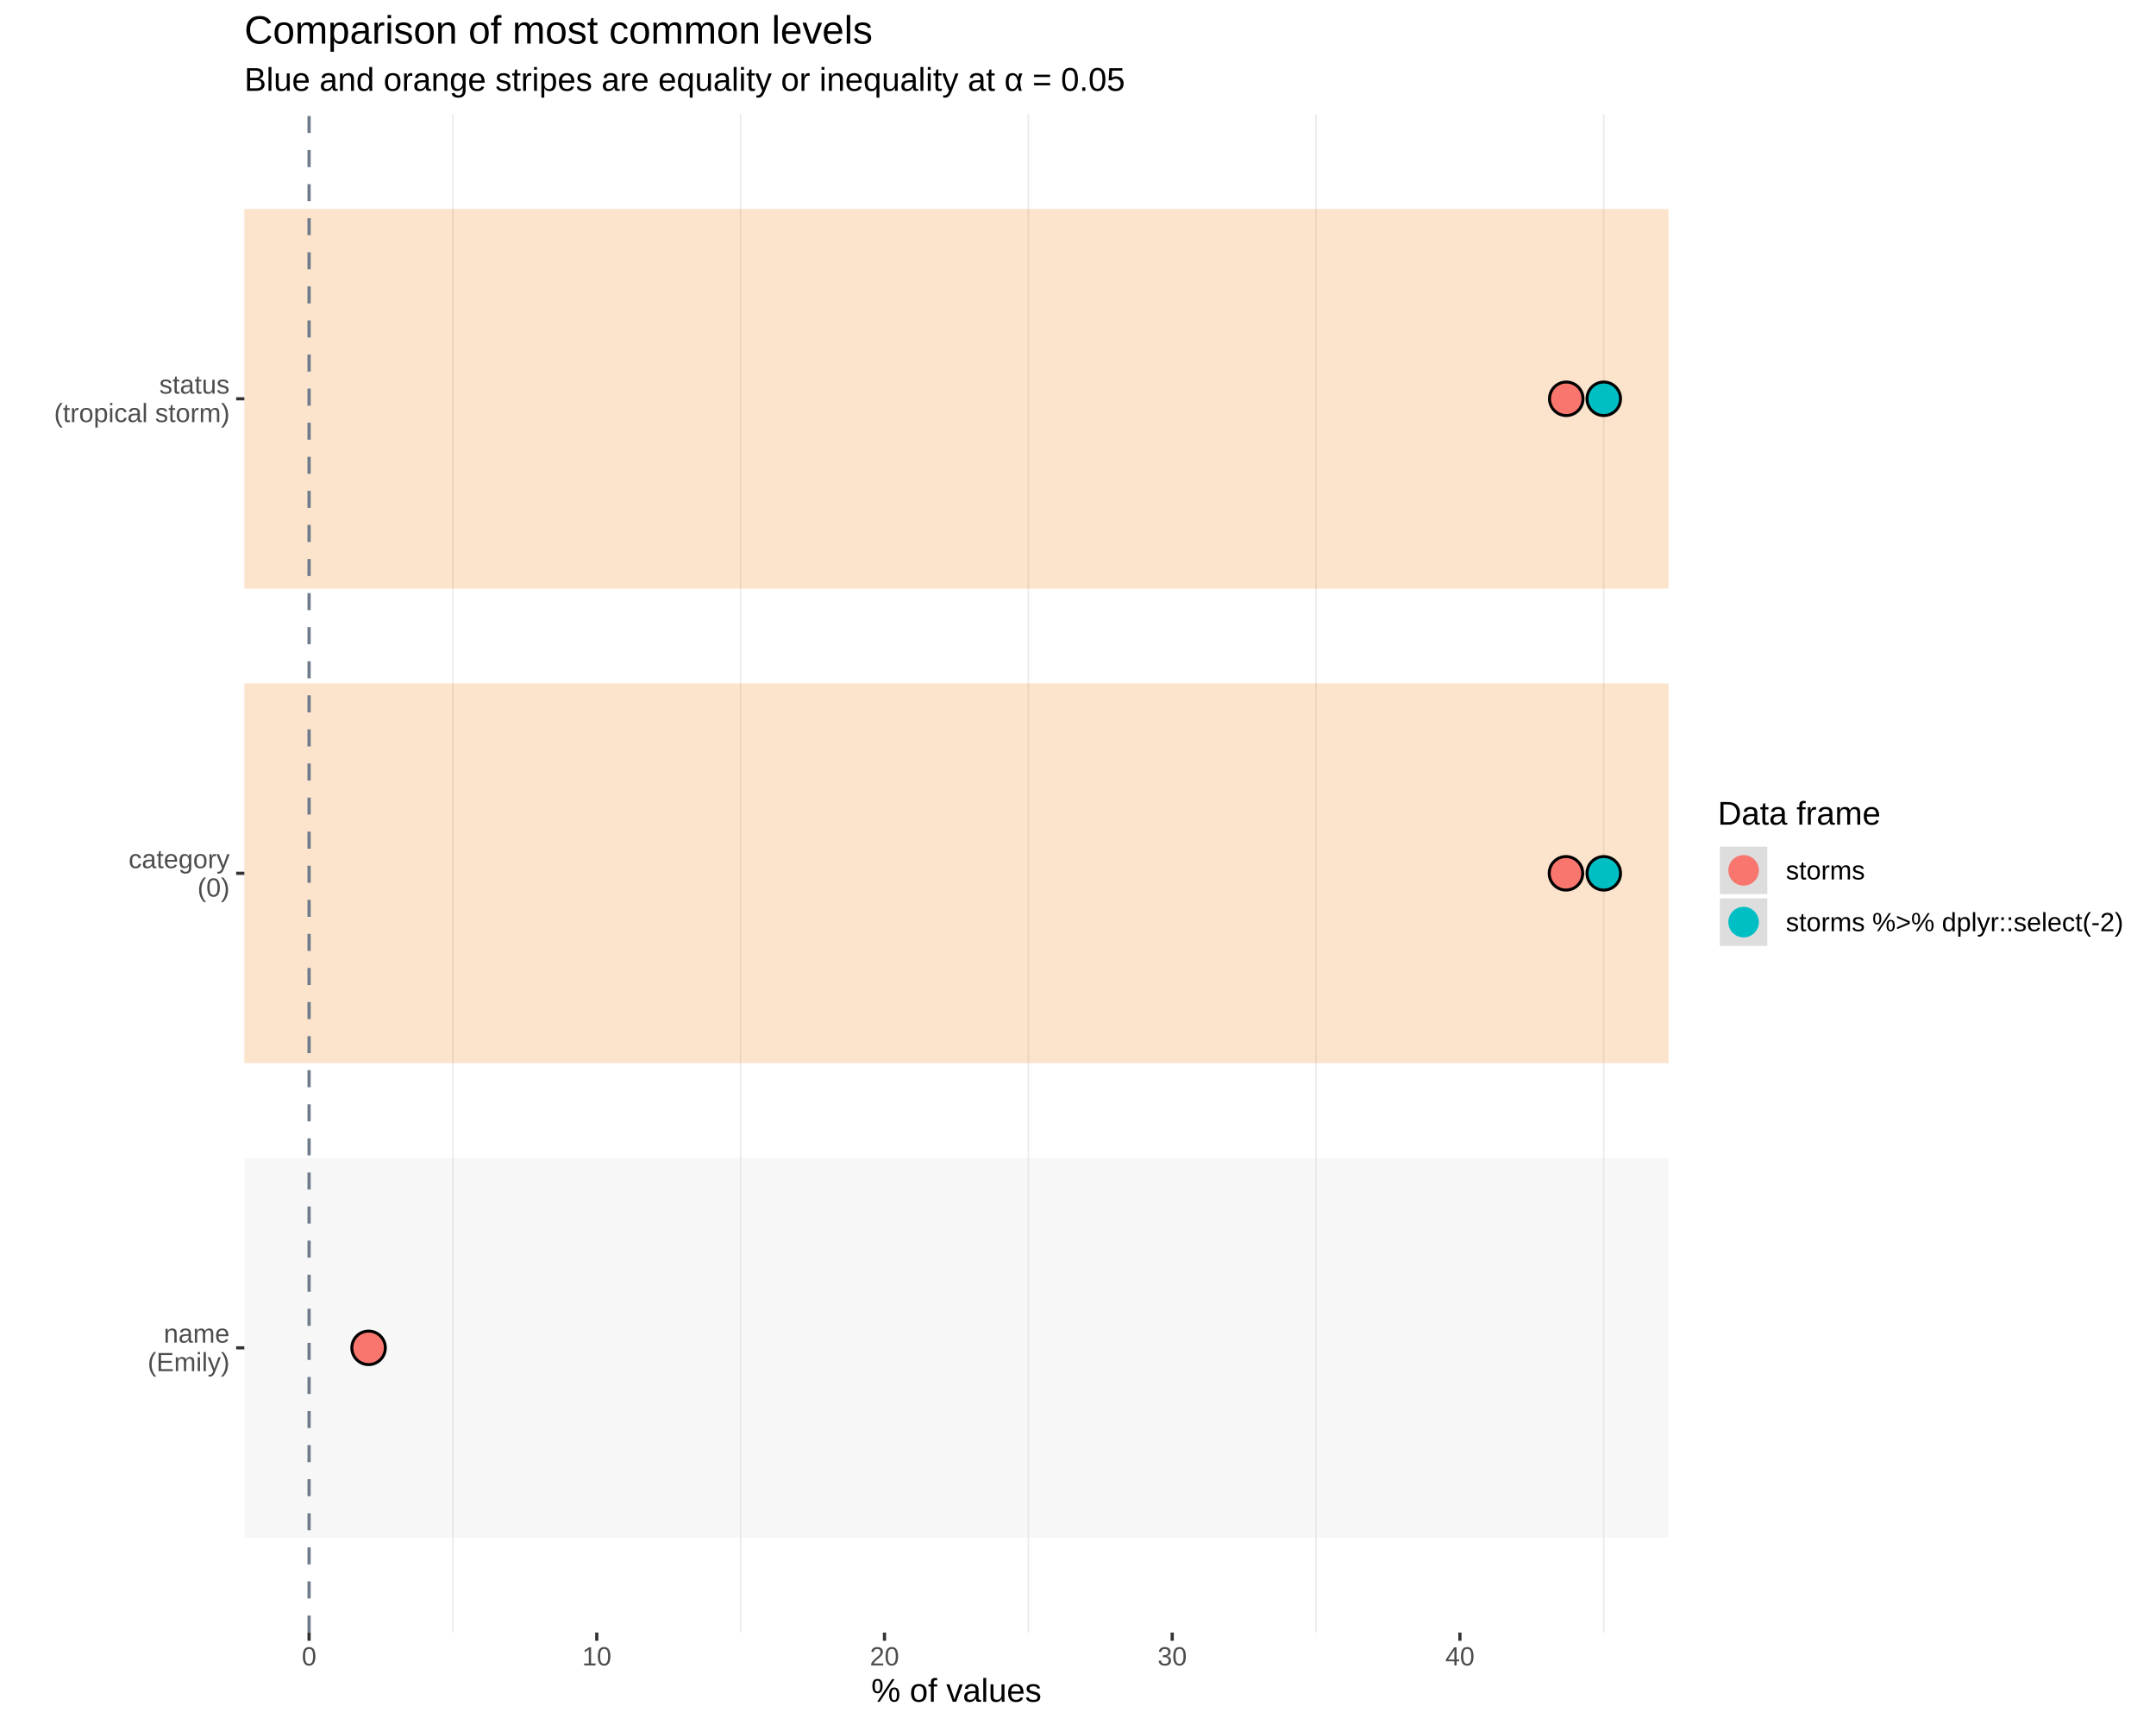
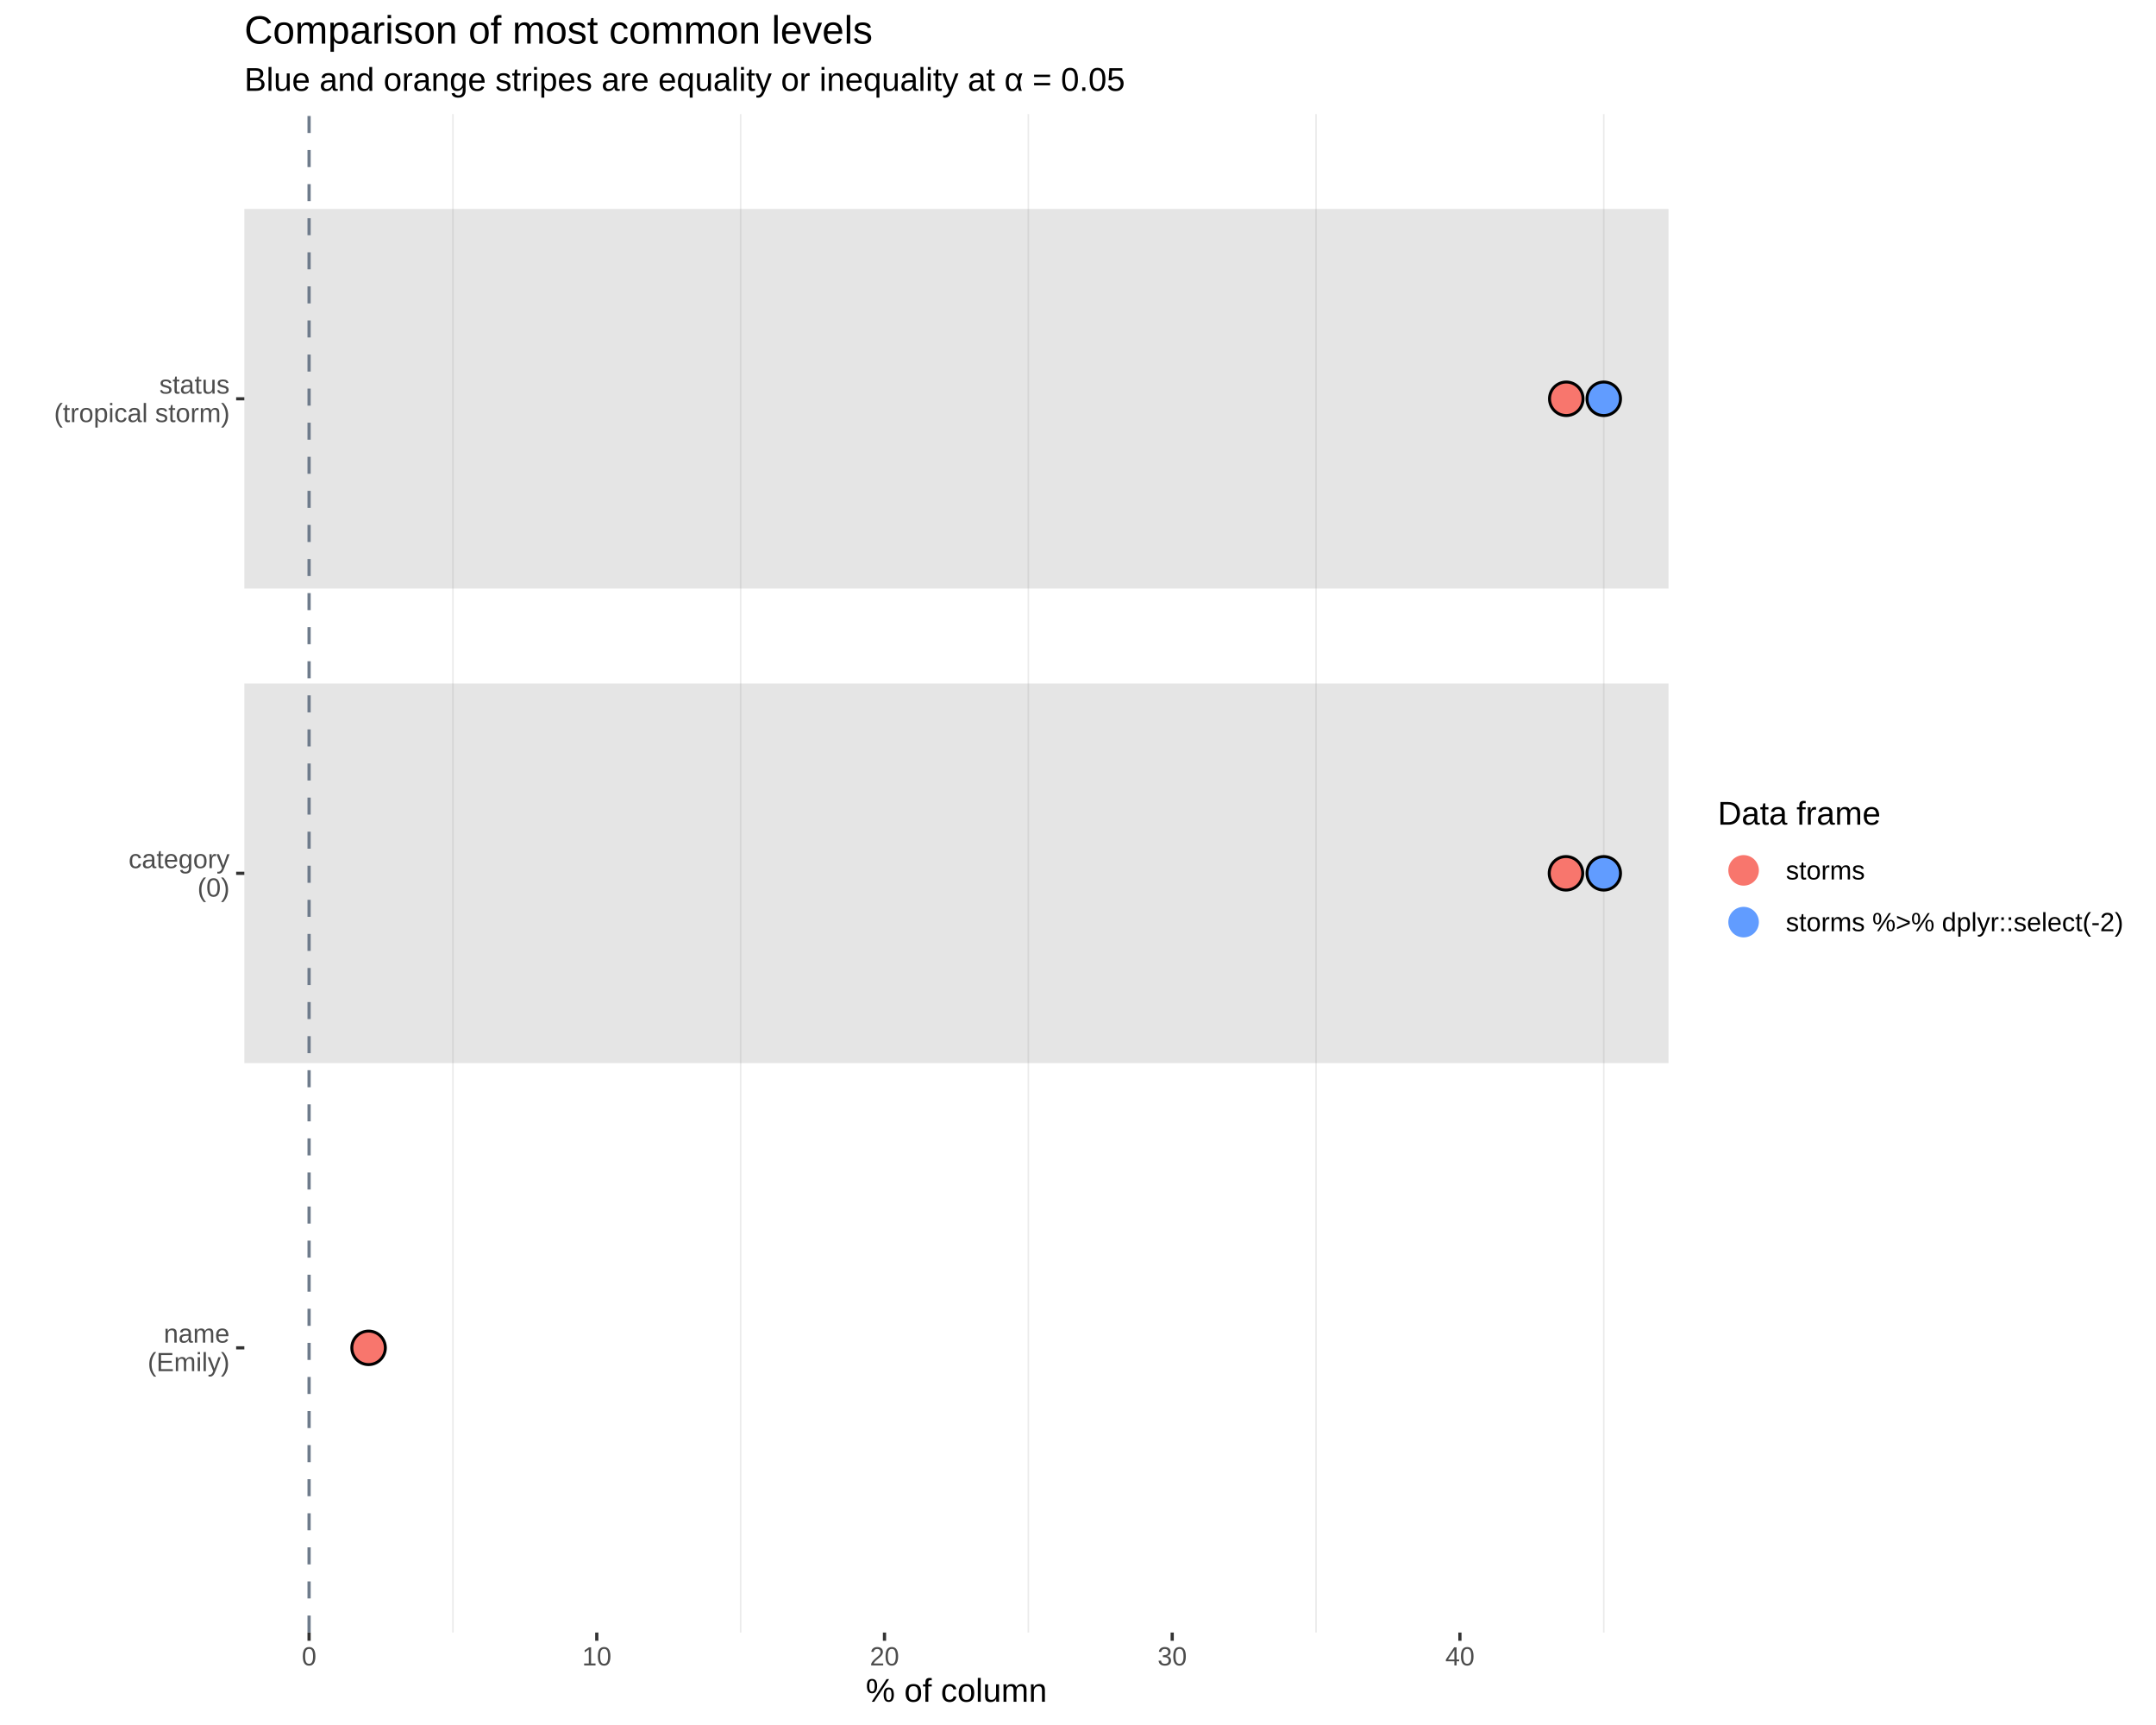
<svg xmlns="http://www.w3.org/2000/svg" viewBox="0 0 720.00 576.00">
  <defs>
    <style type="text/css">
    line, polyline, polygon, path, rect, circle {
      fill: none;
      stroke: #000000;
      stroke-linecap: round;
      stroke-linejoin: round;
      stroke-miterlimit: 10.00;
    }
  </style>
  </defs>
  <rect width="100%" height="100%" style="stroke: none; fill: #FFFFFF;" />
  <rect x="0.00" y="0.00" width="720.00" height="576.00" style="stroke-width: 1.07; stroke: #FFFFFF; fill: #FFFFFF;" />
  <defs>
    <clipPath id="cpODEuNjB8NTU3LjIwfDU0NS4xM3wzOC4wOQ==">
      <rect x="81.60" y="38.09" width="475.60" height="507.04" />
    </clipPath>
  </defs>
  <rect x="81.60" y="38.09" width="475.60" height="507.04" style="stroke-width: 1.07; stroke: none; fill: #FFFFFF;" clip-path="url(#cpODEuNjB8NTU3LjIwfDU0NS4xM3wzOC4wOQ==)" />
  <polyline points="151.26,545.13 151.26,38.09 " style="stroke-width: 0.53; stroke: #EBEBEB; stroke-linecap: butt;" clip-path="url(#cpODEuNjB8NTU3LjIwfDU0NS4xM3wzOC4wOQ==)" />
  <polyline points="247.34,545.13 247.34,38.09 " style="stroke-width: 0.53; stroke: #EBEBEB; stroke-linecap: butt;" clip-path="url(#cpODEuNjB8NTU3LjIwfDU0NS4xM3wzOC4wOQ==)" />
  <polyline points="343.42,545.13 343.42,38.09 " style="stroke-width: 0.53; stroke: #EBEBEB; stroke-linecap: butt;" clip-path="url(#cpODEuNjB8NTU3LjIwfDU0NS4xM3wzOC4wOQ==)" />
  <polyline points="439.50,545.13 439.50,38.09 " style="stroke-width: 0.53; stroke: #EBEBEB; stroke-linecap: butt;" clip-path="url(#cpODEuNjB8NTU3LjIwfDU0NS4xM3wzOC4wOQ==)" />
  <polyline points="535.58,545.13 535.58,38.09 " style="stroke-width: 0.53; stroke: #EBEBEB; stroke-linecap: butt;" clip-path="url(#cpODEuNjB8NTU3LjIwfDU0NS4xM3wzOC4wOQ==)" />
-   <rect x="-857.58" y="386.68" width="2882.42" height="126.76" style="stroke-width: 1.07; stroke: none; stroke-linecap: square; stroke-linejoin: miter; fill: #D9D9D9; fill-opacity: 0.20;" clip-path="url(#cpODEuNjB8NTU3LjIwfDU0NS4xM3wzOC4wOQ==)" />
-   <rect x="-857.58" y="228.23" width="2882.42" height="126.76" style="stroke-width: 1.07; stroke: none; stroke-linecap: square; stroke-linejoin: miter; fill: #EE7600; fill-opacity: 0.20;" clip-path="url(#cpODEuNjB8NTU3LjIwfDU0NS4xM3wzOC4wOQ==)" />
-   <rect x="-857.58" y="69.78" width="2882.42" height="126.76" style="stroke-width: 1.07; stroke: none; stroke-linecap: square; stroke-linejoin: miter; fill: #EE7600; fill-opacity: 0.20;" clip-path="url(#cpODEuNjB8NTU3LjIwfDU0NS4xM3wzOC4wOQ==)" />
-   <rect x="-857.58" y="-88.66" width="2882.42" height="126.76" style="stroke-width: 1.07; stroke: none; stroke-linecap: square; stroke-linejoin: miter; fill: #D9D9D9; fill-opacity: 0.20;" clip-path="url(#cpODEuNjB8NTU3LjIwfDU0NS4xM3wzOC4wOQ==)" />
+   <rect x="-857.58" y="386.68" width="2882.42" height="126.76" style="stroke-width: 1.07; stroke: none; stroke-linecap: square; stroke-linejoin: miter;" clip-path="url(#cpODEuNjB8NTU3LjIwfDU0NS4xM3wzOC4wOQ==)" />
+   <rect x="-857.58" y="228.23" width="2882.42" height="126.76" style="stroke-width: 1.07; stroke: none; stroke-linecap: square; stroke-linejoin: miter; fill: #7F7F7F; fill-opacity: 0.20;" clip-path="url(#cpODEuNjB8NTU3LjIwfDU0NS4xM3wzOC4wOQ==)" />
+   <rect x="-857.58" y="69.78" width="2882.42" height="126.76" style="stroke-width: 1.07; stroke: none; stroke-linecap: square; stroke-linejoin: miter; fill: #7F7F7F; fill-opacity: 0.20;" clip-path="url(#cpODEuNjB8NTU3LjIwfDU0NS4xM3wzOC4wOQ==)" />
+   <rect x="-857.58" y="-88.66" width="2882.42" height="126.76" style="stroke-width: 1.07; stroke: none; stroke-linecap: square; stroke-linejoin: miter;" clip-path="url(#cpODEuNjB8NTU3LjIwfDU0NS4xM3wzOC4wOQ==)" />
  <line x1="103.22" y1="545.13" x2="103.22" y2="38.09" style="stroke-width: 1.07; stroke: #6E7B8B; stroke-dasharray: 5.69,5.69; stroke-linecap: butt;" clip-path="url(#cpODEuNjB8NTU3LjIwfDU0NS4xM3wzOC4wOQ==)" />
  <circle cx="535.58" cy="291.61" r="4.30pt" style="stroke-width: 0.71; fill: #000000;" clip-path="url(#cpODEuNjB8NTU3LjIwfDU0NS4xM3wzOC4wOQ==)" />
  <circle cx="535.58" cy="133.16" r="4.30pt" style="stroke-width: 0.71; fill: #000000;" clip-path="url(#cpODEuNjB8NTU3LjIwfDU0NS4xM3wzOC4wOQ==)" />
  <circle cx="123.09" cy="450.06" r="4.30pt" style="stroke-width: 0.71; fill: #000000;" clip-path="url(#cpODEuNjB8NTU3LjIwfDU0NS4xM3wzOC4wOQ==)" />
  <circle cx="522.96" cy="291.61" r="4.30pt" style="stroke-width: 0.71; fill: #000000;" clip-path="url(#cpODEuNjB8NTU3LjIwfDU0NS4xM3wzOC4wOQ==)" />
  <circle cx="523.06" cy="133.16" r="4.30pt" style="stroke-width: 0.71; fill: #000000;" clip-path="url(#cpODEuNjB8NTU3LjIwfDU0NS4xM3wzOC4wOQ==)" />
-   <circle cx="535.58" cy="291.61" r="3.56pt" style="stroke-width: 0.71; stroke: #00BFC4; fill: #00BFC4;" clip-path="url(#cpODEuNjB8NTU3LjIwfDU0NS4xM3wzOC4wOQ==)" />
-   <circle cx="535.58" cy="133.16" r="3.56pt" style="stroke-width: 0.71; stroke: #00BFC4; fill: #00BFC4;" clip-path="url(#cpODEuNjB8NTU3LjIwfDU0NS4xM3wzOC4wOQ==)" />
+   <circle cx="535.58" cy="291.61" r="3.56pt" style="stroke-width: 0.71; stroke: #619CFF; fill: #619CFF;" clip-path="url(#cpODEuNjB8NTU3LjIwfDU0NS4xM3wzOC4wOQ==)" />
+   <circle cx="535.58" cy="133.16" r="3.56pt" style="stroke-width: 0.71; stroke: #619CFF; fill: #619CFF;" clip-path="url(#cpODEuNjB8NTU3LjIwfDU0NS4xM3wzOC4wOQ==)" />
  <circle cx="123.09" cy="450.06" r="3.56pt" style="stroke-width: 0.71; stroke: #F8766D; fill: #F8766D;" clip-path="url(#cpODEuNjB8NTU3LjIwfDU0NS4xM3wzOC4wOQ==)" />
  <circle cx="522.96" cy="291.61" r="3.56pt" style="stroke-width: 0.71; stroke: #F8766D; fill: #F8766D;" clip-path="url(#cpODEuNjB8NTU3LjIwfDU0NS4xM3wzOC4wOQ==)" />
  <circle cx="523.06" cy="133.16" r="3.56pt" style="stroke-width: 0.71; stroke: #F8766D; fill: #F8766D;" clip-path="url(#cpODEuNjB8NTU3LjIwfDU0NS4xM3wzOC4wOQ==)" />
  <defs>
    <clipPath id="cpMC4wMHw3MjAuMDB8NTc2LjAwfDAuMDA=">
      <rect x="0.00" y="0.00" width="720.00" height="576.00" />
    </clipPath>
  </defs>
  <g clip-path="url(#cpMC4wMHw3MjAuMDB8NTc2LjAwfDAuMDA=)">
    <text x="54.67" y="448.33" style="font-size: 8.80px; fill: #4D4D4D; font-family: Liberation Sans;" textLength="22.00px" lengthAdjust="spacingAndGlyphs">name</text>
  </g>
  <g clip-path="url(#cpMC4wMHw3MjAuMDB8NTc2LjAwfDAuMDA=)">
    <text x="49.31" y="457.84" style="font-size: 8.80px; fill: #4D4D4D; font-family: Liberation Sans;" textLength="27.36px" lengthAdjust="spacingAndGlyphs">(Emily)</text>
  </g>
  <g clip-path="url(#cpMC4wMHw3MjAuMDB8NTc2LjAwfDAuMDA=)">
    <text x="42.94" y="289.88" style="font-size: 8.80px; fill: #4D4D4D; font-family: Liberation Sans;" textLength="33.73px" lengthAdjust="spacingAndGlyphs">category</text>
  </g>
  <g clip-path="url(#cpMC4wMHw3MjAuMDB8NTc2LjAwfDAuMDA=)">
    <text x="65.94" y="299.39" style="font-size: 8.80px; fill: #4D4D4D; font-family: Liberation Sans;" textLength="10.73px" lengthAdjust="spacingAndGlyphs">(0)</text>
  </g>
  <g clip-path="url(#cpMC4wMHw3MjAuMDB8NTc2LjAwfDAuMDA=)">
    <text x="53.20" y="131.44" style="font-size: 8.80px; fill: #4D4D4D; font-family: Liberation Sans;" textLength="23.47px" lengthAdjust="spacingAndGlyphs">status</text>
  </g>
  <g clip-path="url(#cpMC4wMHw3MjAuMDB8NTc2LjAwfDAuMDA=)">
    <text x="18.06" y="140.94" style="font-size: 8.80px; fill: #4D4D4D; font-family: Liberation Sans;" textLength="58.61px" lengthAdjust="spacingAndGlyphs">(tropical storm)</text>
  </g>
  <polyline points="78.86,450.06 81.60,450.06 " style="stroke-width: 1.07; stroke: #333333; stroke-linecap: butt;" clip-path="url(#cpMC4wMHw3MjAuMDB8NTc2LjAwfDAuMDA=)" />
  <polyline points="78.86,291.61 81.60,291.61 " style="stroke-width: 1.07; stroke: #333333; stroke-linecap: butt;" clip-path="url(#cpMC4wMHw3MjAuMDB8NTc2LjAwfDAuMDA=)" />
  <polyline points="78.86,133.16 81.60,133.16 " style="stroke-width: 1.07; stroke: #333333; stroke-linecap: butt;" clip-path="url(#cpMC4wMHw3MjAuMDB8NTc2LjAwfDAuMDA=)" />
  <polyline points="103.22,547.87 103.22,545.13 " style="stroke-width: 1.07; stroke: #333333; stroke-linecap: butt;" clip-path="url(#cpMC4wMHw3MjAuMDB8NTc2LjAwfDAuMDA=)" />
  <polyline points="199.30,547.87 199.30,545.13 " style="stroke-width: 1.07; stroke: #333333; stroke-linecap: butt;" clip-path="url(#cpMC4wMHw3MjAuMDB8NTc2LjAwfDAuMDA=)" />
  <polyline points="295.38,547.87 295.38,545.13 " style="stroke-width: 1.07; stroke: #333333; stroke-linecap: butt;" clip-path="url(#cpMC4wMHw3MjAuMDB8NTc2LjAwfDAuMDA=)" />
  <polyline points="391.46,547.87 391.46,545.13 " style="stroke-width: 1.07; stroke: #333333; stroke-linecap: butt;" clip-path="url(#cpMC4wMHw3MjAuMDB8NTc2LjAwfDAuMDA=)" />
  <polyline points="487.54,547.87 487.54,545.13 " style="stroke-width: 1.07; stroke: #333333; stroke-linecap: butt;" clip-path="url(#cpMC4wMHw3MjAuMDB8NTc2LjAwfDAuMDA=)" />
  <g clip-path="url(#cpMC4wMHw3MjAuMDB8NTc2LjAwfDAuMDA=)">
    <text x="100.78" y="556.11" style="font-size: 8.80px; fill: #4D4D4D; font-family: Liberation Sans;" textLength="4.89px" lengthAdjust="spacingAndGlyphs">0</text>
  </g>
  <g clip-path="url(#cpMC4wMHw3MjAuMDB8NTc2LjAwfDAuMDA=)">
    <text x="194.41" y="556.11" style="font-size: 8.80px; fill: #4D4D4D; font-family: Liberation Sans;" textLength="9.78px" lengthAdjust="spacingAndGlyphs">10</text>
  </g>
  <g clip-path="url(#cpMC4wMHw3MjAuMDB8NTc2LjAwfDAuMDA=)">
    <text x="290.49" y="556.11" style="font-size: 8.80px; fill: #4D4D4D; font-family: Liberation Sans;" textLength="9.78px" lengthAdjust="spacingAndGlyphs">20</text>
  </g>
  <g clip-path="url(#cpMC4wMHw3MjAuMDB8NTc2LjAwfDAuMDA=)">
    <text x="386.57" y="556.11" style="font-size: 8.80px; fill: #4D4D4D; font-family: Liberation Sans;" textLength="9.78px" lengthAdjust="spacingAndGlyphs">30</text>
  </g>
  <g clip-path="url(#cpMC4wMHw3MjAuMDB8NTc2LjAwfDAuMDA=)">
    <text x="482.65" y="556.11" style="font-size: 8.80px; fill: #4D4D4D; font-family: Liberation Sans;" textLength="9.78px" lengthAdjust="spacingAndGlyphs">40</text>
  </g>
  <g clip-path="url(#cpMC4wMHw3MjAuMDB8NTc2LjAwfDAuMDA=)">
-     <text x="290.95" y="568.24" style="font-size: 11.00px; font-family: Liberation Sans;" textLength="56.91px" lengthAdjust="spacingAndGlyphs">% of values</text>
+     <text x="289.12" y="568.24" style="font-size: 11.00px; font-family: Liberation Sans;" textLength="60.56px" lengthAdjust="spacingAndGlyphs">% of column</text>
  </g>
  <rect x="568.16" y="261.19" width="146.36" height="60.84" style="stroke-width: 1.07; stroke: none; fill: #FFFFFF;" clip-path="url(#cpMC4wMHw3MjAuMDB8NTc2LjAwfDAuMDA=)" />
  <g clip-path="url(#cpMC4wMHw3MjAuMDB8NTc2LjAwfDAuMDA=)">
    <text x="573.64" y="275.37" style="font-size: 11.00px; font-family: Liberation Sans;" textLength="54.44px" lengthAdjust="spacingAndGlyphs">Data frame</text>
  </g>
  <rect x="573.64" y="281.99" width="17.28" height="17.28" style="stroke-width: 1.07; stroke: none; fill: #FFFFFF;" clip-path="url(#cpMC4wMHw3MjAuMDB8NTc2LjAwfDAuMDA=)" />
-   <rect x="574.35" y="282.70" width="15.86" height="15.86" style="stroke-width: 1.07; stroke: none; stroke-linecap: square; stroke-linejoin: miter; fill: #595959; fill-opacity: 0.20;" clip-path="url(#cpMC4wMHw3MjAuMDB8NTc2LjAwfDAuMDA=)" />
+   <rect x="574.35" y="282.70" width="15.86" height="15.86" style="stroke-width: 1.07; stroke: none; stroke-linecap: square; stroke-linejoin: miter;" clip-path="url(#cpMC4wMHw3MjAuMDB8NTc2LjAwfDAuMDA=)" />
  <circle cx="582.28" cy="290.63" r="3.56pt" style="stroke-width: 0.71; stroke: #F8766D; fill: #F8766D;" clip-path="url(#cpMC4wMHw3MjAuMDB8NTc2LjAwfDAuMDA=)" />
  <rect x="573.64" y="299.27" width="17.28" height="17.28" style="stroke-width: 1.07; stroke: none; fill: #FFFFFF;" clip-path="url(#cpMC4wMHw3MjAuMDB8NTc2LjAwfDAuMDA=)" />
-   <rect x="574.35" y="299.98" width="15.86" height="15.86" style="stroke-width: 1.07; stroke: none; stroke-linecap: square; stroke-linejoin: miter; fill: #595959; fill-opacity: 0.20;" clip-path="url(#cpMC4wMHw3MjAuMDB8NTc2LjAwfDAuMDA=)" />
-   <circle cx="582.28" cy="307.91" r="3.56pt" style="stroke-width: 0.71; stroke: #00BFC4; fill: #00BFC4;" clip-path="url(#cpMC4wMHw3MjAuMDB8NTc2LjAwfDAuMDA=)" />
+   <rect x="574.35" y="299.98" width="15.86" height="15.86" style="stroke-width: 1.07; stroke: none; stroke-linecap: square; stroke-linejoin: miter;" clip-path="url(#cpMC4wMHw3MjAuMDB8NTc2LjAwfDAuMDA=)" />
+   <circle cx="582.28" cy="307.91" r="3.56pt" style="stroke-width: 0.71; stroke: #619CFF; fill: #619CFF;" clip-path="url(#cpMC4wMHw3MjAuMDB8NTc2LjAwfDAuMDA=)" />
  <g clip-path="url(#cpMC4wMHw3MjAuMDB8NTc2LjAwfDAuMDA=)">
    <text x="596.40" y="293.66" style="font-size: 8.80px; font-family: Liberation Sans;" textLength="26.39px" lengthAdjust="spacingAndGlyphs">storms</text>
  </g>
  <g clip-path="url(#cpMC4wMHw3MjAuMDB8NTc2LjAwfDAuMDA=)">
    <text x="596.40" y="310.94" style="font-size: 8.80px; font-family: Liberation Sans;" textLength="112.64px" lengthAdjust="spacingAndGlyphs">storms %&gt;% dplyr::select(-2)</text>
  </g>
  <g clip-path="url(#cpMC4wMHw3MjAuMDB8NTc2LjAwfDAuMDA=)">
    <text x="81.60" y="30.33" style="font-size: 11.00px; font-family: Liberation Sans;" textLength="294.31px" lengthAdjust="spacingAndGlyphs">Blue and orange stripes are equality or inequality at α = 0.05</text>
  </g>
  <g clip-path="url(#cpMC4wMHw3MjAuMDB8NTc2LjAwfDAuMDA=)">
    <text x="81.60" y="14.56" style="font-size: 13.20px; font-family: Liberation Sans;" textLength="209.52px" lengthAdjust="spacingAndGlyphs">Comparison of most common levels</text>
  </g>
</svg>
